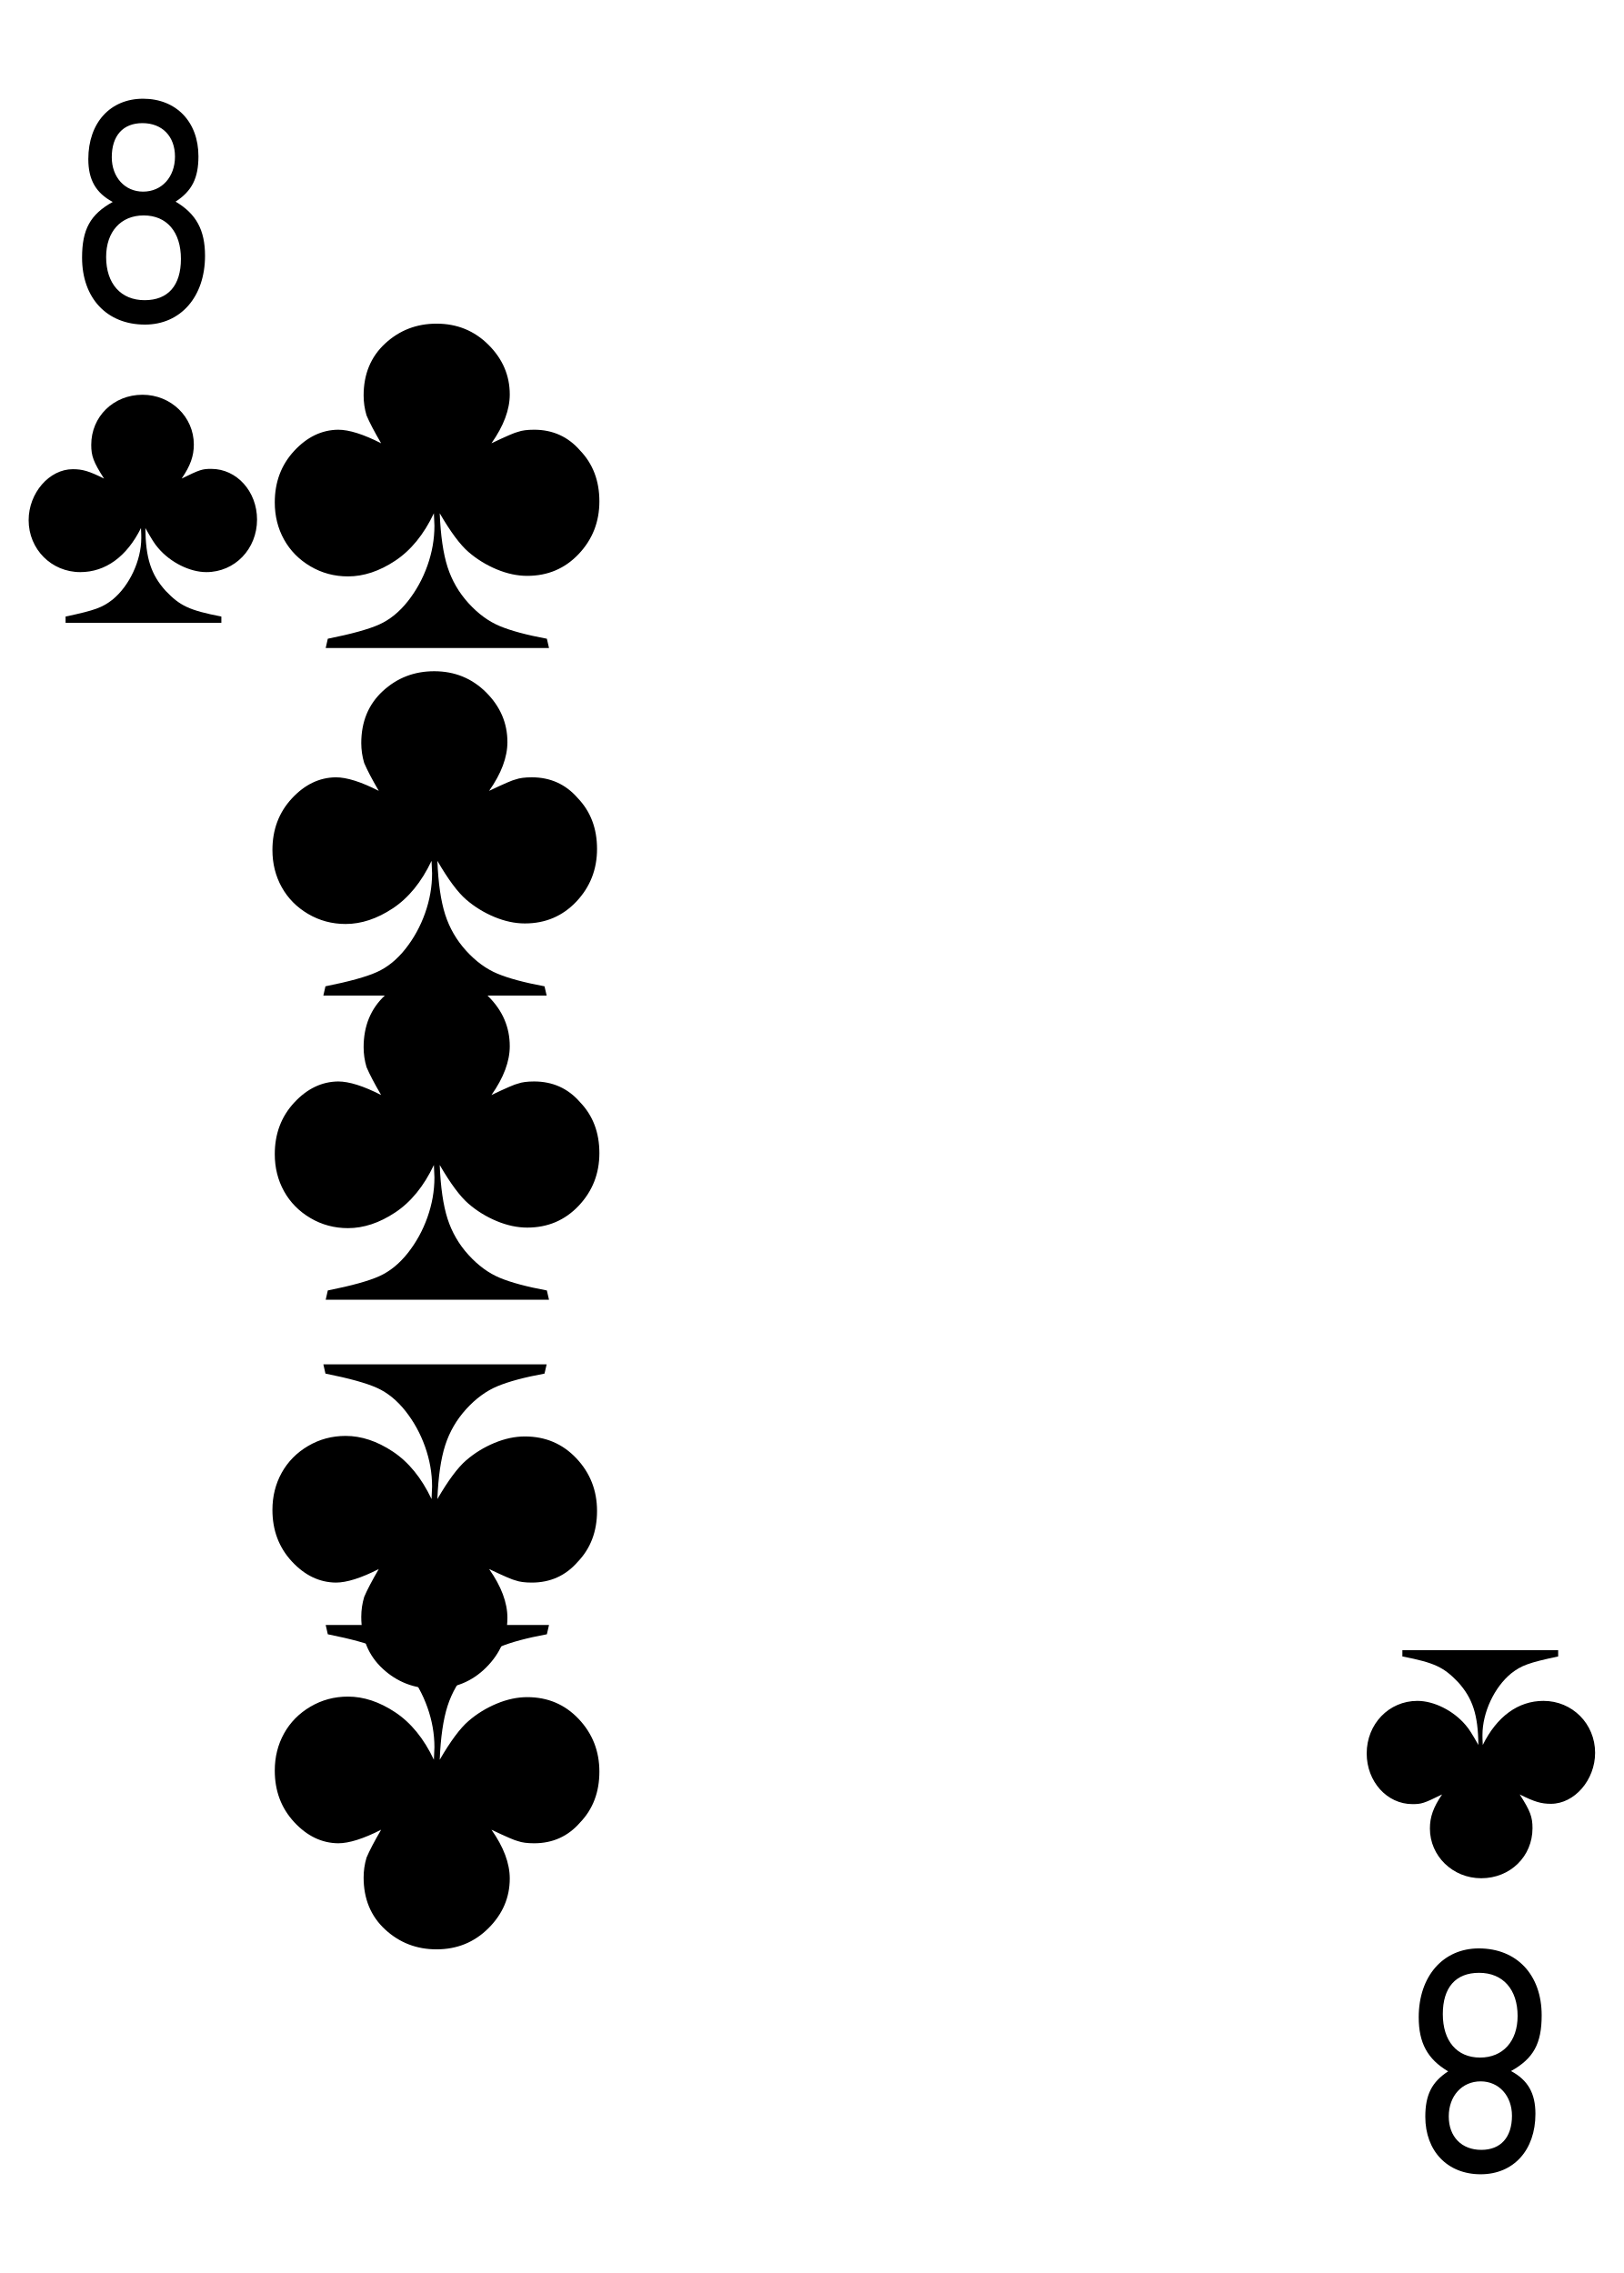
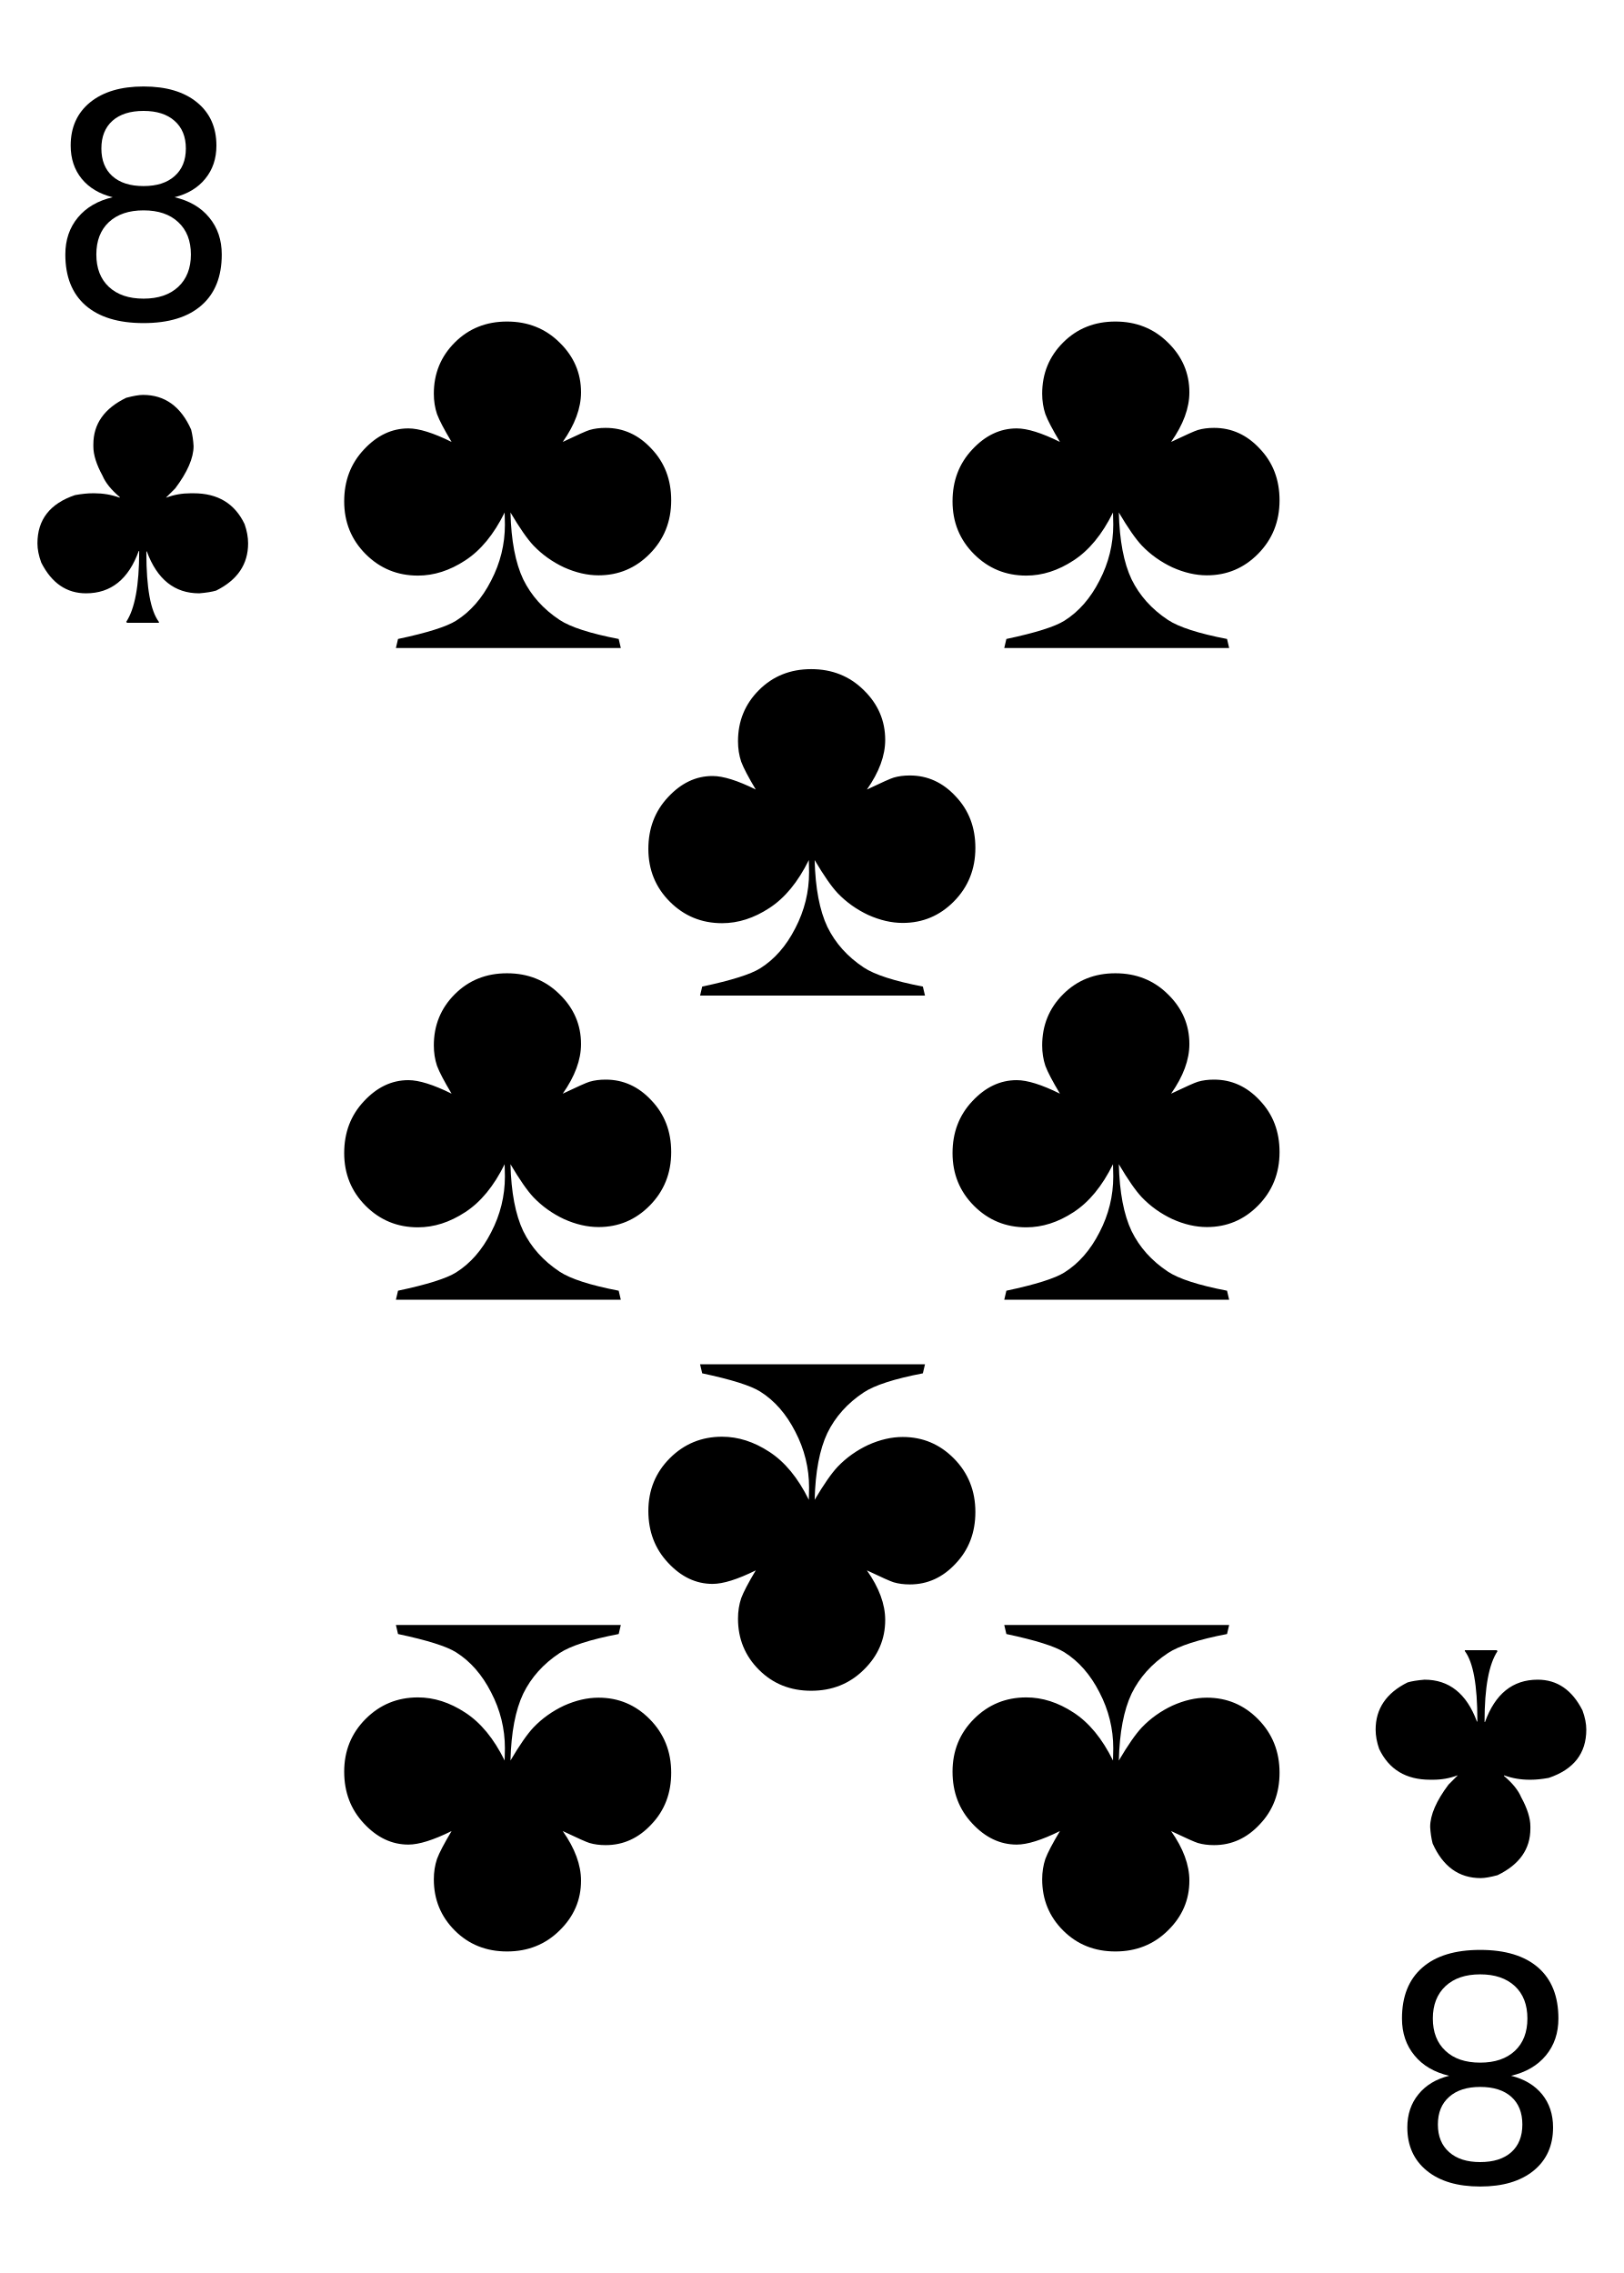
- <svg xmlns="http://www.w3.org/2000/svg" xmlns:xlink="http://www.w3.org/1999/xlink" width="747.347" height="1046.286" version="1.0">
-   <g transform="translate(.204 -12.362)">
-     <g id="a" font-size="144" font-weight="400" text-anchor="middle" font-family="Arial">
-       <text style="text-align:center" x="63.166" y="158.362" transform="translate(2.768 .682)">
-         <tspan style="text-align:center;-inkscape-font-specification:Arial Narrow" x="63.166" y="158.362" font-family="Arial Narrow">8</tspan>
-       </text>
-       <text y="298.362" x="62.779" style="text-align:center" transform="translate(2.768 .682)">
-         <tspan y="298.362" x="62.779" style="text-align:center;-inkscape-font-specification:Arial Narrow" font-family="Arial Narrow">♣</tspan>
-       </text>
-     </g>
-     <use xlink:href="#a" transform="rotate(180 373.47 535.505)" width="747.347" height="1046.286" />
-   </g>
-   <g transform="translate(68.712 -.648)">
-     <g transform="translate(-2.04 -11.714)">
-       <g id="c" transform="translate(-140)">
-         <text id="b" y="310.639" x="307.063" style="text-align:center" xml:space="preserve" font-size="250" font-style="normal" font-weight="400" text-anchor="middle" fill="#000" fill-opacity="1" stroke="none" stroke-width="1" stroke-linecap="butt" stroke-linejoin="miter" stroke-opacity="1" font-family="Arial">
-           <tspan y="310.639" x="307.063">♣</tspan>
-         </text>
-         <use height="1046.286" width="747.347" transform="matrix(1 0 0 -1 0 1071.01)" xlink:href="#b" />
-         <use xlink:href="#b" width="747.347" height="1046.286" transform="translate(0 300)" />
-       </g>
-       <use xlink:href="#c" transform="translate(280)" width="747.347" height="1046.286" />
-     </g>
-     <text id="d" y="458.925" x="305.022" style="text-align:center" xml:space="preserve" font-size="250" font-style="normal" font-weight="400" text-anchor="middle" fill="#000" fill-opacity="1" stroke="none" stroke-width="1" stroke-linecap="butt" stroke-linejoin="miter" stroke-opacity="1" font-family="Arial">
-       <tspan y="458.925" x="305.022">♣</tspan>
-     </text>
-     <use height="1046.286" width="747.347" transform="matrix(1 0 0 -1 0 1087.581)" xlink:href="#d" />
+ <svg xmlns="http://www.w3.org/2000/svg" width="747.347" height="1046.286" id="svg2" version="1.0">
+   <defs id="defs4">
+     </defs>
+   <g id="layer1" transform="translate(2.244899,-0.6479052)">
+     <path id="path913" style="font-style:normal;font-variant:normal;font-weight:normal;font-stretch:normal;font-size:144px;line-height:1.25;font-family:'Arial Narrow';-inkscape-font-specification:'Arial Narrow';text-align:center;text-anchor:middle;fill:#000000;fill-opacity:1;stroke:none;stroke-width:1px;stroke-linecap:butt;stroke-linejoin:miter;stroke-opacity:1" d="m 63.823,97.478 q -10.125,0 -15.961,5.414 -5.766,5.414 -5.766,14.906 0,9.492 5.766,14.906 5.836,5.414 15.961,5.414 10.125,0 15.961,-5.414 5.836,-5.484 5.836,-14.906 0,-9.492 -5.836,-14.906 -5.766,-5.414 -15.961,-5.414 z M 49.62,91.431 q -9.141,-2.25 -14.273,-8.508 -5.062,-6.258 -5.062,-15.258 0,-12.586 8.93,-19.898 9,-7.312 24.609,-7.312 15.68,0 24.609,7.312 8.93,7.312 8.93,19.898 0,9 -5.133,15.258 -5.062,6.258 -14.133,8.508 10.266,2.391 15.961,9.352 5.766,6.961 5.766,17.016 0,15.258 -9.352,23.414 -9.281,8.156 -26.648,8.156 -17.367,0 -26.719,-8.156 -9.281,-8.156 -9.281,-23.414 0,-10.055 5.766,-17.016 5.766,-6.961 16.031,-9.352 z M 44.417,69.002 q 0,8.156 5.062,12.727 5.133,4.57 14.344,4.57 9.141,0 14.273,-4.57 5.203,-4.57 5.203,-12.727 0,-8.156 -5.203,-12.727 -5.133,-4.57 -14.273,-4.57 -9.211,0 -14.344,4.57 -5.062,4.57 -5.062,12.727 z" />
+     <path id="path916" style="font-style:normal;font-variant:normal;font-weight:normal;font-stretch:normal;font-size:144px;line-height:1.25;font-family:'Arial Narrow';-inkscape-font-specification:'Arial Narrow';text-align:center;text-anchor:middle;fill:#000000;fill-opacity:1;stroke:none;stroke-width:1px;stroke-linecap:butt;stroke-linejoin:miter;stroke-opacity:1" d="m 63.577,182.424 q 15.047,0 22.148,15.961 0.914,3.656 1.125,7.594 0,8.227 -8.438,19.477 l -4.219,4.219 h 0.211 q 5.203,-1.969 11.109,-1.969 h 1.336 q 16.734,0 23.484,14.203 1.617,4.641 1.617,8.859 0,14.414 -14.695,21.727 -2.812,0.844 -7.805,1.266 -17.016,0 -24.117,-19.266 h -0.211 v 0.633 q 0,24.117 5.766,31.781 v 0.422 h -14.625 l -0.422,-0.422 q 5.977,-9 5.977,-32.414 V 254.283 H 61.608 q -7.031,19.477 -24.258,19.477 -13.43,0 -20.602,-14.133 -1.758,-4.781 -1.758,-8.859 0,-16.383 17.297,-22.219 4.641,-0.844 8.227,-0.844 h 0.633 q 6.047,0 11.531,1.969 h 0.211 v -0.211 q -5.906,-4.992 -7.945,-9.844 -4.219,-7.734 -4.219,-13.43 v -0.984 q 0,-14.133 15.117,-21.445 4.992,-1.336 7.734,-1.336 z" />
+     <path id="path910" style="font-style:normal;font-variant:normal;font-weight:normal;font-stretch:normal;font-size:144px;line-height:1.25;font-family:'Arial Narrow';-inkscape-font-specification:'Arial Narrow';text-align:center;text-anchor:middle;fill:#000000;fill-opacity:1;stroke:none;stroke-width:1px;stroke-linecap:butt;stroke-linejoin:miter;stroke-opacity:1" d="m 679.034,950.103 q 10.125,0 15.961,-5.414 5.766,-5.414 5.766,-14.906 0,-9.492 -5.766,-14.906 -5.836,-5.414 -15.961,-5.414 -10.125,0 -15.961,5.414 -5.836,5.484 -5.836,14.906 0,9.492 5.836,14.906 5.766,5.414 15.961,5.414 z m 14.203,6.047 q 9.141,2.25 14.273,8.508 5.062,6.258 5.062,15.258 0,12.586 -8.93,19.898 -9,7.312 -24.609,7.312 -15.68,0 -24.609,-7.312 -8.93,-7.312 -8.93,-19.898 0,-9 5.133,-15.258 5.062,-6.258 14.133,-8.508 -10.266,-2.391 -15.961,-9.352 -5.766,-6.961 -5.766,-17.016 0,-15.258 9.352,-23.414 9.281,-8.156 26.648,-8.156 17.367,0 26.719,8.156 9.281,8.156 9.281,23.414 0,10.055 -5.766,17.016 -5.766,6.961 -16.031,9.352 z m 5.203,22.43 q 0,-8.156 -5.062,-12.727 -5.133,-4.57 -14.344,-4.57 -9.141,0 -14.273,4.57 -5.203,4.57 -5.203,12.727 0,8.156 5.203,12.727 5.133,4.57 14.273,4.57 9.211,0 14.344,-4.57 5.062,-4.57 5.062,-12.727 z" />
+     <path id="path907" style="font-style:normal;font-variant:normal;font-weight:normal;font-stretch:normal;font-size:144px;line-height:1.25;font-family:'Arial Narrow';-inkscape-font-specification:'Arial Narrow';text-align:center;text-anchor:middle;fill:#000000;fill-opacity:1;stroke:none;stroke-width:1px;stroke-linecap:butt;stroke-linejoin:miter;stroke-opacity:1" d="m 679.28,865.158 q -15.047,0 -22.148,-15.961 -0.914,-3.656 -1.125,-7.594 0,-8.227 8.438,-19.477 l 4.219,-4.219 h -0.211 q -5.203,1.969 -11.109,1.969 h -1.336 q -16.734,0 -23.484,-14.203 -1.617,-4.641 -1.617,-8.859 0,-14.414 14.695,-21.727 2.812,-0.844 7.805,-1.266 17.016,0 24.117,19.266 h 0.211 v -0.633 q 0,-24.117 -5.766,-31.781 v -0.422 h 14.625 l 0.422,0.422 q -5.977,9 -5.977,32.414 v 0.211 h 0.211 q 7.031,-19.477 24.258,-19.477 13.43,0 20.602,14.133 1.758,4.781 1.758,8.859 0,16.383 -17.297,22.219 -4.641,0.844 -8.227,0.844 h -0.633 q -6.047,0 -11.531,-1.969 h -0.211 v 0.211 q 5.906,4.992 7.945,9.844 4.219,7.734 4.219,13.43 v 0.984 q 0,14.133 -15.117,21.445 -4.992,1.336 -7.734,1.336 z" />
+     <path id="path901" style="font-style:normal;font-weight:normal;font-size:250px;line-height:1.25;font-family:Arial;text-align:center;text-anchor:middle;fill:#000000;fill-opacity:1;stroke:none;stroke-width:1px;stroke-linecap:butt;stroke-linejoin:miter;stroke-opacity:1" d="M 283.492,298.925 H 179.976 l 0.977,-4.15 q 20.142,-4.272 26.733,-8.423 9.888,-6.226 16.113,-18.433 6.348,-12.207 6.348,-25.757 0,-1.953 -0.122,-5.615 -7.446,15.137 -18.188,22.095 -10.62,6.958 -21.729,6.958 -14.16,0 -24.048,-9.888 -9.888,-9.888 -9.888,-24.292 0,-14.16 9.033,-23.804 9.033,-9.766 20.508,-9.766 7.324,0 19.897,6.226 -5.127,-8.545 -6.714,-12.817 -1.465,-4.395 -1.465,-9.399 0,-13.916 9.644,-23.56 9.644,-9.644 24.048,-9.644 14.404,0 24.17,9.644 9.888,9.644 9.888,22.949 0,10.864 -8.423,22.827 10.254,-4.883 12.329,-5.493 3.296,-0.977 7.446,-0.977 12.207,0 21.118,9.644 9.033,9.521 9.033,23.682 0,14.648 -9.888,24.658 -9.766,9.888 -23.56,9.888 -7.69,0 -15.869,-3.662 -8.057,-3.784 -14.038,-10.01 -4.272,-4.517 -10.62,-15.259 0.488,19.409 5.859,30.762 5.493,11.23 16.724,18.677 7.568,5.005 27.222,8.789 z" />
+     <path d="M 283.492,748.656 H 179.976 l 0.977,4.15 q 20.142,4.272 26.733,8.423 9.888,6.226 16.113,18.433 6.348,12.207 6.348,25.757 0,1.953 -0.122,5.615 -7.446,-15.137 -18.188,-22.095 -10.62,-6.958 -21.729,-6.958 -14.16,0 -24.048,9.888 -9.888,9.888 -9.888,24.292 0,14.16 9.033,23.804 9.033,9.766 20.508,9.766 7.324,0 19.897,-6.226 -5.127,8.545 -6.714,12.817 -1.465,4.395 -1.465,9.399 0,13.916 9.644,23.56 9.644,9.644 24.048,9.644 14.404,0 24.17,-9.644 9.888,-9.644 9.888,-22.949 0,-10.864 -8.423,-22.827 10.254,4.883 12.329,5.493 3.296,0.977 7.446,0.977 12.207,0 21.118,-9.644 9.033,-9.521 9.033,-23.682 0,-14.648 -9.888,-24.658 -9.766,-9.888 -23.56,-9.888 -7.69,0 -15.869,3.662 -8.057,3.784 -14.038,10.01 -4.272,4.517 -10.62,15.259 0.488,-19.409 5.859,-30.762 5.493,-11.23 16.724,-18.677 7.568,-5.005 27.222,-8.789 z" style="font-style:normal;font-weight:normal;font-size:250px;line-height:1.25;font-family:Arial;text-align:center;text-anchor:middle;fill:#000000;fill-opacity:1;stroke:none;stroke-width:1px;stroke-linecap:butt;stroke-linejoin:miter;stroke-opacity:1" id="path927" />
+     <path d="M 283.492,598.925 H 179.976 l 0.977,-4.15 q 20.142,-4.272 26.733,-8.423 9.888,-6.226 16.113,-18.433 6.348,-12.207 6.348,-25.757 0,-1.953 -0.122,-5.615 -7.446,15.137 -18.188,22.095 -10.62,6.958 -21.729,6.958 -14.16,0 -24.048,-9.888 -9.888,-9.888 -9.888,-24.292 0,-14.16 9.033,-23.804 9.033,-9.766 20.508,-9.766 7.324,0 19.897,6.226 -5.127,-8.545 -6.714,-12.817 -1.465,-4.395 -1.465,-9.399 0,-13.916 9.644,-23.56 9.644,-9.644 24.048,-9.644 14.404,0 24.17,9.644 9.888,9.644 9.888,22.949 0,10.864 -8.423,22.827 10.254,-4.883 12.329,-5.493 3.296,-0.977 7.446,-0.977 12.207,0 21.118,9.644 9.033,9.521 9.033,23.682 0,14.648 -9.888,24.658 -9.766,9.888 -23.56,9.888 -7.69,0 -15.869,-3.662 -8.057,-3.784 -14.038,-10.01 -4.272,-4.517 -10.62,-15.259 0.488,19.409 5.859,30.762 5.493,11.23 16.724,18.677 7.568,5.005 27.222,8.789 z" style="font-style:normal;font-weight:normal;font-size:250px;line-height:1.25;font-family:Arial;text-align:center;text-anchor:middle;fill:#000000;fill-opacity:1;stroke:none;stroke-width:1px;stroke-linecap:butt;stroke-linejoin:miter;stroke-opacity:1" id="path931" />
+     <path id="path898" style="font-style:normal;font-weight:normal;font-size:250px;line-height:1.25;font-family:Arial;text-align:center;text-anchor:middle;fill:#000000;fill-opacity:1;stroke:none;stroke-width:1px;stroke-linecap:butt;stroke-linejoin:miter;stroke-opacity:1" d="M 563.492,298.925 H 459.976 l 0.977,-4.15 q 20.142,-4.272 26.733,-8.423 9.888,-6.226 16.113,-18.433 6.348,-12.207 6.348,-25.757 0,-1.953 -0.122,-5.615 -7.446,15.137 -18.188,22.095 -10.62,6.958 -21.729,6.958 -14.16,0 -24.048,-9.888 -9.888,-9.888 -9.888,-24.292 0,-14.16 9.033,-23.804 9.033,-9.766 20.508,-9.766 7.324,0 19.897,6.226 -5.127,-8.545 -6.714,-12.817 -1.465,-4.395 -1.465,-9.399 0,-13.916 9.644,-23.56 9.644,-9.644 24.048,-9.644 14.404,0 24.17,9.644 9.888,9.644 9.888,22.949 0,10.864 -8.423,22.827 10.254,-4.883 12.329,-5.493 3.296,-0.977 7.446,-0.977 12.207,0 21.118,9.644 9.033,9.521 9.033,23.682 0,14.648 -9.888,24.658 -9.766,9.888 -23.56,9.888 -7.69,0 -15.869,-3.662 -8.057,-3.784 -14.038,-10.01 -4.272,-4.517 -10.62,-15.259 0.488,19.409 5.859,30.762 5.493,11.23 16.724,18.677 7.568,5.005 27.222,8.789 z" />
+     <path d="M 563.492,748.656 H 459.976 l 0.977,4.15 q 20.142,4.272 26.733,8.423 9.888,6.226 16.113,18.433 6.348,12.207 6.348,25.757 0,1.953 -0.122,5.615 -7.446,-15.137 -18.188,-22.095 -10.62,-6.958 -21.729,-6.958 -14.16,0 -24.048,9.888 -9.888,9.888 -9.888,24.292 0,14.16 9.033,23.804 9.033,9.766 20.508,9.766 7.324,0 19.897,-6.226 -5.127,8.545 -6.714,12.817 -1.465,4.395 -1.465,9.399 0,13.916 9.644,23.56 9.644,9.644 24.048,9.644 14.404,0 24.17,-9.644 9.888,-9.644 9.888,-22.949 0,-10.864 -8.423,-22.827 10.254,4.883 12.329,5.493 3.296,0.977 7.446,0.977 12.207,0 21.118,-9.644 9.033,-9.521 9.033,-23.682 0,-14.648 -9.888,-24.658 -9.766,-9.888 -23.56,-9.888 -7.69,0 -15.869,3.662 -8.057,3.784 -14.038,10.01 -4.272,4.517 -10.62,15.259 0.488,-19.409 5.859,-30.762 5.493,-11.23 16.724,-18.677 7.568,-5.005 27.222,-8.789 z" style="font-style:normal;font-weight:normal;font-size:250px;line-height:1.25;font-family:Arial;text-align:center;text-anchor:middle;fill:#000000;fill-opacity:1;stroke:none;stroke-width:1px;stroke-linecap:butt;stroke-linejoin:miter;stroke-opacity:1" id="path923" />
+     <path d="M 563.492,598.925 H 459.976 l 0.977,-4.15 q 20.142,-4.272 26.733,-8.423 9.888,-6.226 16.113,-18.433 6.348,-12.207 6.348,-25.757 0,-1.953 -0.122,-5.615 -7.446,15.137 -18.188,22.095 -10.62,6.958 -21.729,6.958 -14.16,0 -24.048,-9.888 -9.888,-9.888 -9.888,-24.292 0,-14.16 9.033,-23.804 9.033,-9.766 20.508,-9.766 7.324,0 19.897,6.226 -5.127,-8.545 -6.714,-12.817 -1.465,-4.395 -1.465,-9.399 0,-13.916 9.644,-23.56 9.644,-9.644 24.048,-9.644 14.404,0 24.17,9.644 9.888,9.644 9.888,22.949 0,10.864 -8.423,22.827 10.254,-4.883 12.329,-5.493 3.296,-0.977 7.446,-0.977 12.207,0 21.118,9.644 9.033,9.521 9.033,23.682 0,14.648 -9.888,24.658 -9.766,9.888 -23.56,9.888 -7.69,0 -15.869,-3.662 -8.057,-3.784 -14.038,-10.01 -4.272,-4.517 -10.62,-15.259 0.488,19.409 5.859,30.762 5.493,11.23 16.724,18.677 7.568,5.005 27.222,8.789 z" style="font-style:normal;font-weight:normal;font-size:250px;line-height:1.25;font-family:Arial;text-align:center;text-anchor:middle;fill:#000000;fill-opacity:1;stroke:none;stroke-width:1px;stroke-linecap:butt;stroke-linejoin:miter;stroke-opacity:1" id="path919" />
+     <path id="path904" style="font-style:normal;font-weight:normal;font-size:250px;line-height:1.25;font-family:Arial;text-align:center;text-anchor:middle;fill:#000000;fill-opacity:1;stroke:none;stroke-width:1px;stroke-linecap:butt;stroke-linejoin:miter;stroke-opacity:1" d="M 423.492,458.925 H 319.976 l 0.977,-4.15 q 20.142,-4.272 26.733,-8.423 9.888,-6.226 16.113,-18.433 6.348,-12.207 6.348,-25.757 0,-1.953 -0.122,-5.615 -7.446,15.137 -18.188,22.095 -10.62,6.958 -21.729,6.958 -14.16,0 -24.048,-9.888 -9.888,-9.888 -9.888,-24.292 0,-14.16 9.033,-23.804 9.033,-9.766 20.508,-9.766 7.324,0 19.897,6.226 -5.127,-8.545 -6.714,-12.817 -1.465,-4.395 -1.465,-9.399 0,-13.916 9.644,-23.56 9.644,-9.644 24.048,-9.644 14.404,0 24.17,9.644 9.888,9.644 9.888,22.949 0,10.864 -8.423,22.827 10.254,-4.883 12.329,-5.493 3.296,-0.977 7.446,-0.977 12.207,0 21.118,9.644 9.033,9.521 9.033,23.682 0,14.648 -9.888,24.658 -9.766,9.888 -23.56,9.888 -7.69,0 -15.869,-3.662 -8.057,-3.784 -14.038,-10.01 -4.272,-4.517 -10.62,-15.259 0.488,19.409 5.859,30.762 5.493,11.23 16.724,18.677 7.568,5.005 27.222,8.789 z" />
+     <path d="M 423.492,628.656 H 319.976 l 0.977,4.15 q 20.142,4.272 26.733,8.423 9.888,6.226 16.113,18.433 6.348,12.207 6.348,25.757 0,1.953 -0.122,5.615 -7.446,-15.137 -18.188,-22.095 -10.62,-6.958 -21.729,-6.958 -14.16,0 -24.048,9.888 -9.888,9.888 -9.888,24.292 0,14.16 9.033,23.804 9.033,9.766 20.508,9.766 7.324,0 19.897,-6.226 -5.127,8.545 -6.714,12.817 -1.465,4.395 -1.465,9.399 0,13.916 9.644,23.56 9.644,9.644 24.048,9.644 14.404,0 24.17,-9.644 9.888,-9.644 9.888,-22.949 0,-10.864 -8.423,-22.827 10.254,4.883 12.329,5.493 3.296,0.977 7.446,0.977 12.207,0 21.118,-9.644 9.033,-9.521 9.033,-23.682 0,-14.648 -9.888,-24.658 -9.766,-9.888 -23.56,-9.888 -7.69,0 -15.869,3.662 -8.057,3.784 -14.038,10.01 -4.272,4.517 -10.62,15.259 0.488,-19.409 5.859,-30.762 5.493,-11.23 16.724,-18.677 7.568,-5.005 27.222,-8.789 z" style="font-style:normal;font-weight:normal;font-size:250px;line-height:1.25;font-family:Arial;text-align:center;text-anchor:middle;fill:#000000;fill-opacity:1;stroke:none;stroke-width:1px;stroke-linecap:butt;stroke-linejoin:miter;stroke-opacity:1" id="path935" />
  </g>
</svg>
